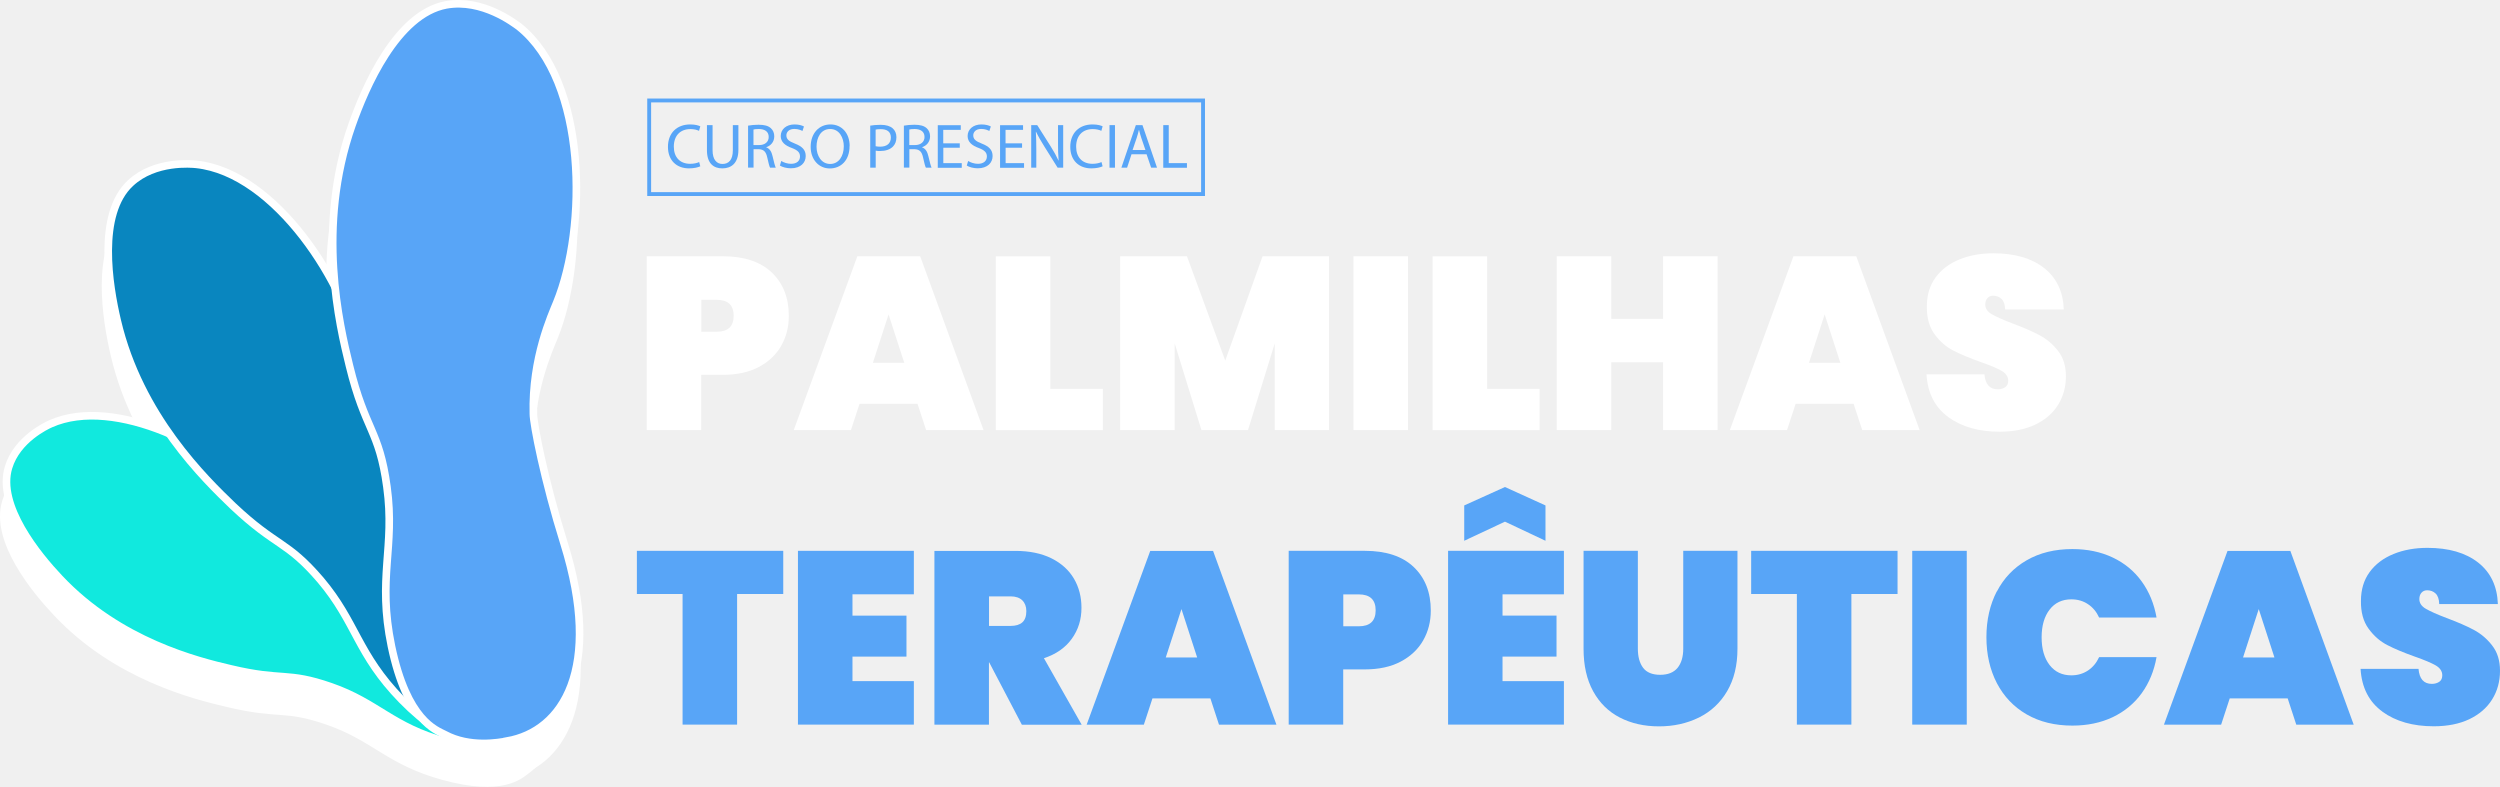
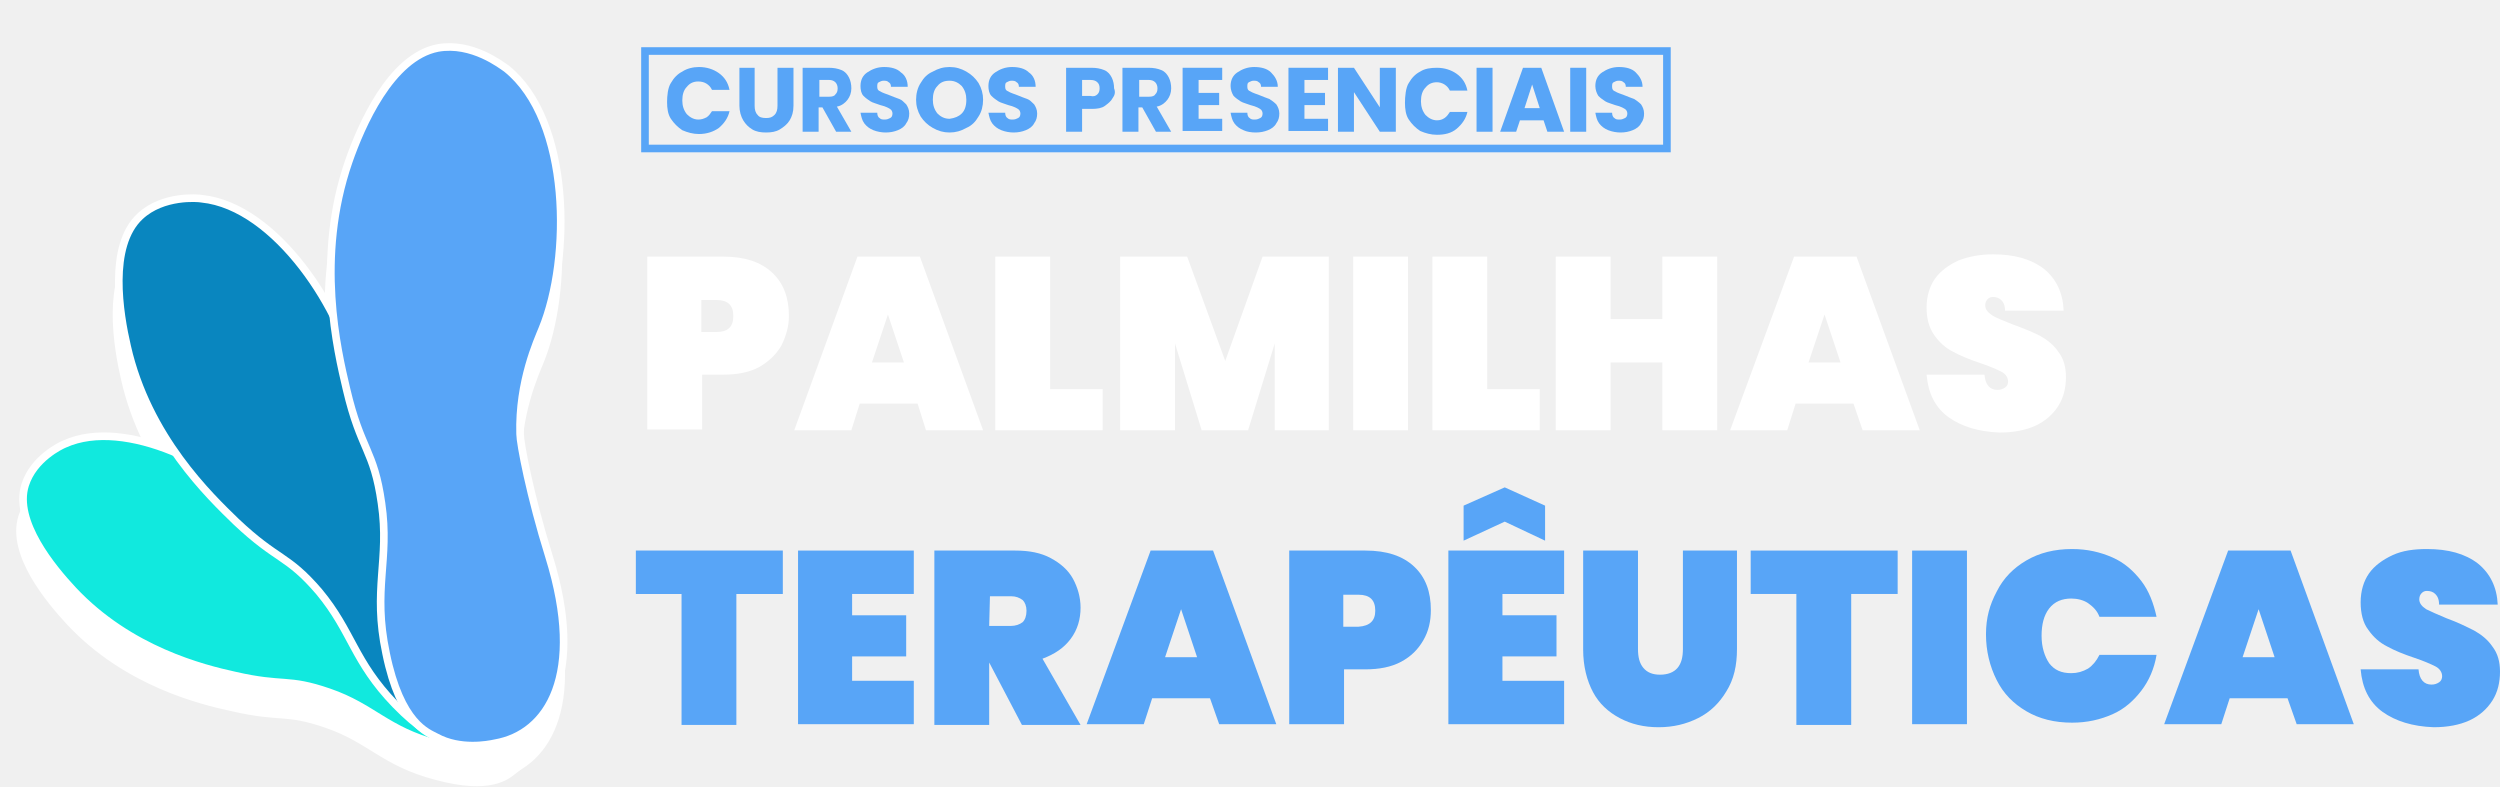
- <svg xmlns="http://www.w3.org/2000/svg" id="Layer_2" data-name="Layer 2" viewBox="0 0 328.28 103.32">
-   <defs>
-     <style>
-       .cls-1, .cls-2 {
-         fill: #fff;
-       }
- 
-       .cls-3 {
-         fill: #11e9de;
-       }
- 
-       .cls-3, .cls-4, .cls-5, .cls-2 {
-         stroke: #fff;
-         stroke-miterlimit: 10;
-       }
- 
-       .cls-6, .cls-5 {
-         fill: #58a5f7;
-       }
- 
-       .cls-4 {
-         fill: #0986bf;
-       }
-     </style>
-   </defs>
-   <g id="Layer_2-2" data-name="Layer 2">
+ <svg xmlns="http://www.w3.org/2000/svg" version="1.1" id="Layer_2_00000113343669170986248240000001221335897059313075_" x="0px" y="0px" viewBox="0 0 328.3 103.3" style="enable-background:new 0 0 328.3 103.3;" xml:space="preserve">
+   <style type="text/css">
+ 	.st0{fill:#FFFFFF;}
+ 	.st1{fill:#58A5F7;}
+ 	.st2{fill:#FFFFFF;stroke:#FFFFFF;stroke-miterlimit:10;}
+ 	.st3{fill:#11E9DE;stroke:#FFFFFF;stroke-miterlimit:10;}
+ 	.st4{fill:#0986BF;stroke:#FFFFFF;stroke-miterlimit:10;}
+ 	.st5{fill:#58A5F7;stroke:#FFFFFF;stroke-miterlimit:10;}
+ </style>
+   <g id="Layer_2-2">
    <g>
      <g>
-         <path class="cls-1" d="m102.59,45.4c-.67,1.17-1.65,2.1-2.95,2.79-1.3.69-2.88,1.03-4.72,1.03h-2.84v7.25h-7.16v-22.82h9.99c2.79,0,4.94.71,6.43,2.13,1.49,1.42,2.24,3.32,2.24,5.71,0,1.44-.33,2.75-1,3.92h.01Zm-6.25-3.93c0-1.4-.74-2.1-2.22-2.1h-2.03v4.19h2.03c1.48,0,2.22-.7,2.22-2.1h0Z" />
-         <path class="cls-1" d="m120.48,53.02h-7.61l-1.13,3.45h-7.51l8.35-22.82h8.25l8.32,22.82h-7.54s-1.13-3.45-1.13-3.45Zm-1.74-5.38l-2.06-6.35-2.06,6.35h4.13-.01Z" />
-         <path class="cls-1" d="m137.92,51.06h6.9v5.42h-14.06v-22.82h7.16v17.41h0Z" />
-         <path class="cls-1" d="m174.51,33.65v22.82h-7.12v-11.38l-3.51,11.38h-6.12l-3.51-11.38v11.38h-7.16v-22.82h8.77l5.03,13.7,4.9-13.7h8.74-.02Z" />
-         <path class="cls-1" d="m184.89,33.65v22.82h-7.16v-22.82h7.16Z" />
-         <path class="cls-1" d="m195.27,51.06h6.9v5.42h-14.05v-22.82h7.16v17.41h0Z" />
-         <path class="cls-1" d="m225.54,33.65v22.82h-7.16v-8.9h-6.8v8.9h-7.16v-22.82h7.16v8.22h6.8v-8.22h7.16Z" />
-         <path class="cls-1" d="m243.4,53.02h-7.61l-1.13,3.45h-7.51l8.35-22.82h8.25l8.32,22.82h-7.54l-1.13-3.45h0Zm-1.74-5.38l-2.06-6.35-2.06,6.35h4.13-.01Z" />
-         <path class="cls-1" d="m255.86,54.78c-1.77-1.28-2.74-3.15-2.89-5.63h7.61c.11,1.31.69,1.97,1.74,1.97.39,0,.71-.09.98-.27.27-.18.4-.47.4-.85,0-.54-.29-.97-.87-1.31-.58-.33-1.48-.71-2.71-1.14-1.46-.52-2.67-1.02-3.63-1.52-.96-.49-1.78-1.21-2.47-2.16s-1.02-2.16-1-3.64c0-1.48.38-2.75,1.14-3.79s1.81-1.83,3.13-2.37c1.32-.54,2.81-.81,4.46-.81,2.79,0,5.01.64,6.66,1.93,1.64,1.29,2.51,3.11,2.59,5.45h-7.7c-.02-.65-.18-1.11-.48-1.39s-.67-.42-1.1-.42c-.3,0-.55.1-.74.31-.19.2-.29.49-.29.85,0,.52.28.94.85,1.27s1.48.74,2.72,1.21c1.44.54,2.63,1.05,3.56,1.55.93.49,1.75,1.18,2.43,2.06.69.88,1.03,1.99,1.03,3.32,0,1.4-.34,2.65-1.03,3.76-.69,1.11-1.69,1.97-3,2.6-1.31.62-2.87.93-4.67.93-2.73,0-4.98-.64-6.75-1.92h.03Z" />
-         <path class="cls-6" d="m102.85,72.33v5.67h-6.06v17.15h-7.16v-17.15h-6v-5.67h19.22Z" />
-         <path class="cls-6" d="m111.94,78.04v2.8h7.09v5.38h-7.09v3.22h8.06v5.71h-15.22v-22.82h15.22v5.71h-8.06Z" />
-         <path class="cls-6" d="m134.18,95.16l-4.29-8.19h-.03v8.19h-7.16v-22.82h10.64c1.85,0,3.43.33,4.74.98,1.31.66,2.29,1.55,2.95,2.68s.98,2.4.98,3.82c0,1.53-.42,2.88-1.27,4.06s-2.07,2.03-3.66,2.55l4.96,8.74h-7.87,0Zm-4.32-12.97h2.84c.69,0,1.2-.16,1.55-.47.34-.31.52-.8.52-1.47,0-.6-.18-1.07-.53-1.42-.35-.34-.87-.52-1.53-.52h-2.84v3.87h-.01Z" />
-         <path class="cls-6" d="m158.94,91.71h-7.61l-1.13,3.45h-7.51l8.35-22.82h8.25l8.32,22.82h-7.54l-1.13-3.45h0Zm-1.74-5.38l-2.06-6.35-2.06,6.35h4.13-.01Z" />
-         <path class="cls-6" d="m186.89,84.08c-.67,1.17-1.65,2.1-2.95,2.79s-2.88,1.03-4.72,1.03h-2.84v7.25h-7.16v-22.82h9.99c2.79,0,4.94.71,6.43,2.13,1.49,1.42,2.24,3.32,2.24,5.71,0,1.44-.33,2.75-1,3.92h0Zm-6.25-3.93c0-1.4-.74-2.1-2.22-2.1h-2.03v4.19h2.03c1.48,0,2.22-.7,2.22-2.1h0Z" />
-         <path class="cls-6" d="m197.3,78.04v2.8h7.09v5.38h-7.09v3.22h8.06v5.71h-15.21v-22.82h15.21v5.71h-8.06Zm.32-9.54l-5.35,2.51v-4.64l5.35-2.42,5.32,2.42v4.64l-5.32-2.51Z" />
-         <path class="cls-6" d="m215.07,72.33v12.86c0,1.05.23,1.89.69,2.5s1.21.92,2.24.92,1.79-.31,2.29-.92c.49-.61.74-1.44.74-2.5v-12.86h7.12v12.86c0,2.17-.45,4.02-1.35,5.56-.9,1.54-2.14,2.69-3.71,3.47-1.57.77-3.32,1.16-5.25,1.16s-3.65-.39-5.14-1.16c-1.49-.77-2.66-1.92-3.5-3.45s-1.26-3.38-1.26-5.58v-12.86h7.13Z" />
-         <path class="cls-6" d="m249.17,72.33v5.67h-6.06v17.15h-7.16v-17.15h-6v-5.67h19.22Z" />
-         <path class="cls-6" d="m258.26,72.33v22.82h-7.16v-22.82h7.16Z" />
-         <path class="cls-6" d="m262.21,77.68c.91-1.76,2.22-3.13,3.92-4.11s3.7-1.47,6-1.47c1.98,0,3.74.37,5.3,1.11s2.83,1.79,3.8,3.14c.98,1.35,1.63,2.93,1.95,4.74h-7.54c-.34-.75-.83-1.34-1.47-1.76-.63-.42-1.36-.63-2.18-.63-1.2,0-2.16.45-2.85,1.35-.7.9-1.05,2.12-1.05,3.64s.35,2.74,1.05,3.64c.7.9,1.65,1.35,2.85,1.35.82,0,1.54-.21,2.18-.63.63-.42,1.12-1,1.47-1.76h7.54c-.32,1.81-.97,3.38-1.95,4.74-.98,1.35-2.25,2.4-3.8,3.14-1.56.74-3.33,1.11-5.3,1.11-2.3,0-4.3-.49-6-1.47s-3-2.35-3.92-4.11c-.91-1.76-1.37-3.77-1.37-6.03s.46-4.27,1.37-6.03v.04Z" />
-         <path class="cls-6" d="m300.4,91.71h-7.61l-1.13,3.45h-7.51l8.35-22.82h8.25l8.32,22.82h-7.54l-1.13-3.45Zm-1.74-5.38l-2.06-6.35-2.06,6.35h4.13-.01Z" />
-         <path class="cls-6" d="m312.86,93.46c-1.77-1.28-2.74-3.15-2.89-5.63h7.61c.11,1.31.69,1.97,1.74,1.97.39,0,.71-.09.98-.27.27-.18.4-.47.4-.85,0-.54-.29-.97-.87-1.31-.58-.33-1.48-.71-2.71-1.14-1.46-.52-2.67-1.02-3.63-1.52-.96-.49-1.78-1.21-2.47-2.16-.69-.95-1.02-2.16-1-3.64,0-1.48.38-2.75,1.14-3.79s1.81-1.83,3.13-2.37,2.81-.81,4.46-.81c2.79,0,5.01.64,6.66,1.93,1.64,1.29,2.51,3.11,2.59,5.45h-7.7c-.02-.65-.18-1.11-.48-1.39s-.67-.42-1.1-.42c-.3,0-.55.1-.74.31-.19.2-.29.49-.29.85,0,.52.28.94.85,1.27.57.33,1.48.74,2.72,1.21,1.44.54,2.63,1.05,3.56,1.55.93.49,1.75,1.18,2.43,2.06.69.88,1.03,1.99,1.03,3.32,0,1.4-.34,2.65-1.03,3.76s-1.69,1.97-3,2.6c-1.31.62-2.87.93-4.67.93-2.73,0-4.98-.64-6.75-1.92h.03Z" />
+         <path class="st0" d="M102.6,45.4c-0.7,1.2-1.7,2.1-2.9,2.8c-1.3,0.7-2.9,1-4.7,1h-2.8v7.2h-7.2V33.7h10c2.8,0,4.9,0.7,6.4,2.1     c1.5,1.4,2.2,3.3,2.2,5.7C103.6,42.9,103.2,44.2,102.6,45.4L102.6,45.4L102.6,45.4z M96.3,41.5c0-1.4-0.7-2.1-2.2-2.1h-2v4.2h2     C95.6,43.6,96.3,42.9,96.3,41.5L96.3,41.5L96.3,41.5z" />
+         <path class="st0" d="M120.5,53h-7.6l-1.1,3.5h-7.5l8.3-22.8h8.2l8.3,22.8h-7.5C121.6,56.5,120.5,53,120.5,53z M118.7,47.6     l-2.1-6.3l-2.1,6.3H118.7L118.7,47.6z" />
+         <path class="st0" d="M137.9,51.1h6.9v5.4h-14.1V33.7h7.2V51.1L137.9,51.1L137.9,51.1z" />
+         <path class="st0" d="M174.5,33.7v22.8h-7.1V45.1l-3.5,11.4h-6.1l-3.5-11.4v11.4h-7.2V33.7h8.8l5,13.7l4.9-13.7H174.5L174.5,33.7     L174.5,33.7z" />
+         <path class="st0" d="M184.9,33.7v22.8h-7.2V33.7H184.9z" />
+         <path class="st0" d="M195.3,51.1h6.9v5.4h-14.1V33.7h7.2L195.3,51.1L195.3,51.1L195.3,51.1z" />
+         <path class="st0" d="M225.5,33.7v22.8h-7.2v-8.9h-6.8v8.9h-7.2V33.7h7.2v8.2h6.8v-8.2H225.5z" />
+         <path class="st0" d="M243.4,53h-7.6l-1.1,3.5h-7.5l8.4-22.8h8.2l8.3,22.8h-7.5L243.4,53L243.4,53L243.4,53z M241.7,47.6l-2.1-6.3     l-2.1,6.3H241.7L241.7,47.6L241.7,47.6z" />
+         <path class="st0" d="M255.9,54.8c-1.8-1.3-2.7-3.2-2.9-5.6h7.6c0.1,1.3,0.7,2,1.7,2c0.4,0,0.7-0.1,1-0.3c0.3-0.2,0.4-0.5,0.4-0.8     c0-0.5-0.3-1-0.9-1.3c-0.6-0.3-1.5-0.7-2.7-1.1c-1.5-0.5-2.7-1-3.6-1.5c-1-0.5-1.8-1.2-2.5-2.2s-1-2.2-1-3.6     c0-1.5,0.4-2.8,1.1-3.8s1.8-1.8,3.1-2.4c1.3-0.5,2.8-0.8,4.5-0.8c2.8,0,5,0.6,6.7,1.9c1.6,1.3,2.5,3.1,2.6,5.5h-7.7     c0-0.7-0.2-1.1-0.5-1.4s-0.7-0.4-1.1-0.4c-0.3,0-0.5,0.1-0.7,0.3c-0.2,0.2-0.3,0.5-0.3,0.8c0,0.5,0.3,0.9,0.9,1.3     s1.5,0.7,2.7,1.2c1.4,0.5,2.6,1,3.6,1.5c0.9,0.5,1.8,1.2,2.4,2.1c0.7,0.9,1,2,1,3.3c0,1.4-0.3,2.7-1,3.8c-0.7,1.1-1.7,2-3,2.6     c-1.3,0.6-2.9,0.9-4.7,0.9C259.8,56.7,257.6,56,255.9,54.8L255.9,54.8L255.9,54.8z" />
+         <path class="st1" d="M102.8,72.3V78h-6.1v17.2h-7.2V78h-6v-5.7C83.6,72.3,102.9,72.3,102.8,72.3z" />
+         <path class="st1" d="M111.9,78v2.8h7.1v5.4h-7.1v3.2h8.1v5.7h-15.2V72.3H120V78H111.9z" />
+         <path class="st1" d="M134.2,95.2l-4.3-8.2h0v8.2h-7.2V72.3h10.6c1.9,0,3.4,0.3,4.7,1c1.3,0.7,2.3,1.6,2.9,2.7s1,2.4,1,3.8     c0,1.5-0.4,2.9-1.3,4.1s-2.1,2-3.7,2.6l5,8.7L134.2,95.2L134.2,95.2L134.2,95.2z M129.9,82.2h2.8c0.7,0,1.2-0.2,1.6-0.5     c0.3-0.3,0.5-0.8,0.5-1.5c0-0.6-0.2-1.1-0.5-1.4c-0.4-0.3-0.9-0.5-1.5-0.5h-2.8L129.9,82.2L129.9,82.2L129.9,82.2z" />
+         <path class="st1" d="M158.9,91.7h-7.6l-1.1,3.4h-7.5l8.4-22.8h8.2l8.3,22.8h-7.5L158.9,91.7L158.9,91.7L158.9,91.7z M157.2,86.3     l-2.1-6.3l-2.1,6.3H157.2L157.2,86.3L157.2,86.3z" />
+         <path class="st1" d="M186.9,84.1c-0.7,1.2-1.6,2.1-2.9,2.8s-2.9,1-4.7,1h-2.8v7.2h-7.2V72.3h10c2.8,0,4.9,0.7,6.4,2.1     c1.5,1.4,2.2,3.3,2.2,5.7C187.9,81.6,187.6,82.9,186.9,84.1L186.9,84.1L186.9,84.1z M180.6,80.2c0-1.4-0.7-2.1-2.2-2.1h-2v4.2h2     C179.9,82.2,180.6,81.5,180.6,80.2L180.6,80.2L180.6,80.2z" />
+         <path class="st1" d="M197.3,78v2.8h7.1v5.4h-7.1v3.2h8.1v5.7h-15.2V72.3h15.2V78H197.3z M197.6,68.5l-5.4,2.5v-4.6l5.4-2.4     l5.3,2.4V71L197.6,68.5z" />
+         <path class="st1" d="M215.1,72.3v12.9c0,1.1,0.2,1.9,0.7,2.5s1.2,0.9,2.2,0.9s1.8-0.3,2.3-0.9c0.5-0.6,0.7-1.4,0.7-2.5V72.3h7.1     v12.9c0,2.2-0.4,4-1.4,5.6c-0.9,1.5-2.1,2.7-3.7,3.5c-1.6,0.8-3.3,1.2-5.2,1.2s-3.6-0.4-5.1-1.2c-1.5-0.8-2.7-1.9-3.5-3.4     s-1.3-3.4-1.3-5.6V72.3H215.1z" />
+         <path class="st1" d="M249.2,72.3V78h-6.1v17.2h-7.2V78h-6v-5.7H249.2z" />
+         <path class="st1" d="M258.3,72.3v22.8h-7.2V72.3H258.3z" />
+         <path class="st1" d="M262.2,77.7c0.9-1.8,2.2-3.1,3.9-4.1s3.7-1.5,6-1.5c2,0,3.7,0.4,5.3,1.1s2.8,1.8,3.8,3.1     c1,1.3,1.6,2.9,2,4.7h-7.5c-0.3-0.8-0.8-1.3-1.5-1.8c-0.6-0.4-1.4-0.6-2.2-0.6c-1.2,0-2.2,0.4-2.9,1.3c-0.7,0.9-1,2.1-1,3.6     s0.4,2.7,1,3.6c0.7,0.9,1.6,1.3,2.9,1.3c0.8,0,1.5-0.2,2.2-0.6c0.6-0.4,1.1-1,1.5-1.8h7.5c-0.3,1.8-1,3.4-2,4.7     c-1,1.3-2.2,2.4-3.8,3.1c-1.6,0.7-3.3,1.1-5.3,1.1c-2.3,0-4.3-0.5-6-1.5s-3-2.3-3.9-4.1c-0.9-1.8-1.4-3.8-1.4-6     S261.3,79.4,262.2,77.7C262.2,77.6,262.2,77.7,262.2,77.7z" />
+         <path class="st1" d="M300.4,91.7h-7.6l-1.1,3.4h-7.5l8.4-22.8h8.2l8.3,22.8h-7.5L300.4,91.7z M298.7,86.3l-2.1-6.3l-2.1,6.3     H298.7L298.7,86.3z" />
+         <path class="st1" d="M312.9,93.5c-1.8-1.3-2.7-3.2-2.9-5.6h7.6c0.1,1.3,0.7,2,1.7,2c0.4,0,0.7-0.1,1-0.3c0.3-0.2,0.4-0.5,0.4-0.8     c0-0.5-0.3-1-0.9-1.3c-0.6-0.3-1.5-0.7-2.7-1.1c-1.5-0.5-2.7-1-3.6-1.5c-1-0.5-1.8-1.2-2.5-2.2c-0.7-0.9-1-2.2-1-3.6     c0-1.5,0.4-2.8,1.1-3.8s1.8-1.8,3.1-2.4s2.8-0.8,4.5-0.8c2.8,0,5,0.6,6.7,1.9c1.6,1.3,2.5,3.1,2.6,5.4h-7.7     c0-0.7-0.2-1.1-0.5-1.4s-0.7-0.4-1.1-0.4c-0.3,0-0.5,0.1-0.7,0.3c-0.2,0.2-0.3,0.5-0.3,0.8c0,0.5,0.3,0.9,0.9,1.3     c0.6,0.3,1.5,0.7,2.7,1.2c1.4,0.5,2.6,1.1,3.6,1.6c0.9,0.5,1.8,1.2,2.4,2.1c0.7,0.9,1,2,1,3.3c0,1.4-0.3,2.7-1,3.8s-1.7,2-3,2.6     c-1.3,0.6-2.9,0.9-4.7,0.9C316.8,95.4,314.6,94.7,312.9,93.5L312.9,93.5L312.9,93.5z" />
      </g>
-       <path class="cls-6" d="m158.23,25.74h-73.24v-12.8h73.24v12.8Zm-72.73-.51h72.22v-11.78h-72.22s0,11.78,0,11.78Z" />
+       <g>
+         <g>
+           <path class="st1" d="M88.1,10.9c0.4-0.7,0.9-1.2,1.5-1.5C90.2,9,91,8.8,91.8,8.8c1,0,1.9,0.3,2.6,0.8c0.7,0.5,1.2,1.2,1.4,2.2      h-2.3c-0.2-0.4-0.4-0.6-0.7-0.8c-0.3-0.2-0.7-0.3-1.1-0.3c-0.6,0-1.1,0.2-1.5,0.7c-0.4,0.4-0.6,1-0.6,1.8c0,0.7,0.2,1.3,0.6,1.8      c0.4,0.4,0.9,0.7,1.5,0.7c0.4,0,0.7-0.1,1.1-0.3c0.3-0.2,0.5-0.5,0.7-0.8h2.3c-0.2,0.9-0.7,1.6-1.4,2.2      c-0.7,0.5-1.6,0.8-2.6,0.8c-0.8,0-1.5-0.2-2.2-0.5c-0.6-0.4-1.1-0.9-1.5-1.5s-0.5-1.4-0.5-2.2S87.7,11.5,88.1,10.9z" />
+           <path class="st1" d="M99.1,8.9v5c0,0.5,0.1,0.9,0.4,1.2c0.2,0.3,0.6,0.4,1.1,0.4s0.8-0.1,1.1-0.4c0.3-0.3,0.4-0.7,0.4-1.2v-5      h2.1v5c0,0.8-0.2,1.4-0.5,1.9c-0.3,0.5-0.8,0.9-1.3,1.2s-1.1,0.4-1.8,0.4s-1.3-0.1-1.8-0.4c-0.5-0.3-0.9-0.7-1.2-1.2      c-0.3-0.5-0.5-1.2-0.5-1.9v-5H99.1z" />
+           <path class="st1" d="M109.8,17.3l-1.8-3.2h-0.5v3.2h-2.1V8.9h3.4c0.7,0,1.2,0.1,1.7,0.3c0.5,0.2,0.8,0.6,1,1      c0.2,0.4,0.3,0.9,0.3,1.4c0,0.6-0.2,1.1-0.5,1.5c-0.3,0.4-0.8,0.8-1.4,0.9l1.9,3.3H109.8z M107.6,12.7h1.3      c0.4,0,0.7-0.1,0.8-0.3c0.2-0.2,0.3-0.4,0.3-0.8c0-0.3-0.1-0.6-0.3-0.8s-0.5-0.3-0.8-0.3h-1.3V12.7z" />
+           <path class="st1" d="M114.7,17.1c-0.5-0.2-0.9-0.5-1.2-0.9s-0.4-0.9-0.5-1.4h2.2c0,0.3,0.1,0.6,0.3,0.7c0.2,0.2,0.4,0.2,0.7,0.2      c0.3,0,0.5-0.1,0.7-0.2c0.2-0.1,0.3-0.3,0.3-0.6c0-0.2-0.1-0.4-0.2-0.5c-0.1-0.1-0.3-0.2-0.5-0.3c-0.2-0.1-0.5-0.2-0.9-0.3      c-0.5-0.2-1-0.3-1.3-0.5c-0.3-0.2-0.6-0.4-0.9-0.7s-0.4-0.8-0.4-1.3c0-0.8,0.3-1.4,0.9-1.8s1.3-0.7,2.2-0.7      c0.9,0,1.7,0.2,2.2,0.7c0.6,0.4,0.9,1.1,0.9,1.9h-2.2c0-0.3-0.1-0.5-0.3-0.6c-0.2-0.2-0.4-0.2-0.7-0.2c-0.2,0-0.4,0.1-0.6,0.2      c-0.2,0.1-0.2,0.3-0.2,0.6c0,0.3,0.1,0.5,0.4,0.6c0.3,0.2,0.7,0.3,1.2,0.5c0.5,0.2,1,0.4,1.3,0.5s0.6,0.4,0.9,0.7      c0.2,0.3,0.4,0.7,0.4,1.2c0,0.5-0.1,0.9-0.4,1.3c-0.2,0.4-0.6,0.7-1.1,0.9c-0.5,0.2-1,0.3-1.6,0.3      C115.8,17.4,115.2,17.3,114.7,17.1z" />
+           <path class="st1" d="M122.5,16.8c-0.7-0.4-1.2-0.9-1.6-1.5c-0.4-0.7-0.6-1.4-0.6-2.2c0-0.8,0.2-1.6,0.6-2.2      c0.4-0.7,0.9-1.2,1.6-1.5c0.7-0.4,1.4-0.6,2.2-0.6s1.5,0.2,2.2,0.6c0.7,0.4,1.2,0.9,1.6,1.5c0.4,0.7,0.6,1.4,0.6,2.2      c0,0.8-0.2,1.6-0.6,2.2c-0.4,0.7-0.9,1.2-1.6,1.5c-0.7,0.4-1.4,0.6-2.2,0.6S123.2,17.2,122.5,16.8z M126.3,14.9      c0.4-0.4,0.6-1,0.6-1.8c0-0.7-0.2-1.3-0.6-1.8c-0.4-0.4-0.9-0.7-1.6-0.7c-0.7,0-1.2,0.2-1.6,0.7c-0.4,0.4-0.6,1-0.6,1.8      c0,0.7,0.2,1.3,0.6,1.8c0.4,0.4,0.9,0.7,1.6,0.7C125.4,15.5,125.9,15.3,126.3,14.9z" />
+           <path class="st1" d="M131.5,17.1c-0.5-0.2-0.9-0.5-1.2-0.9s-0.4-0.9-0.5-1.4h2.2c0,0.3,0.1,0.6,0.3,0.7c0.2,0.2,0.4,0.2,0.7,0.2      c0.3,0,0.5-0.1,0.7-0.2c0.2-0.1,0.3-0.3,0.3-0.6c0-0.2-0.1-0.4-0.2-0.5c-0.1-0.1-0.3-0.2-0.5-0.3c-0.2-0.1-0.5-0.2-0.9-0.3      c-0.5-0.2-1-0.3-1.3-0.5c-0.3-0.2-0.6-0.4-0.9-0.7s-0.4-0.8-0.4-1.3c0-0.8,0.3-1.4,0.9-1.8s1.3-0.7,2.2-0.7      c0.9,0,1.7,0.2,2.2,0.7c0.6,0.4,0.9,1.1,0.9,1.9h-2.2c0-0.3-0.1-0.5-0.3-0.6c-0.2-0.2-0.4-0.2-0.7-0.2c-0.2,0-0.4,0.1-0.6,0.2      c-0.2,0.1-0.2,0.3-0.2,0.6c0,0.3,0.1,0.5,0.4,0.6c0.3,0.2,0.7,0.3,1.2,0.5c0.5,0.2,1,0.4,1.3,0.5s0.6,0.4,0.9,0.7      c0.2,0.3,0.4,0.7,0.4,1.2c0,0.5-0.1,0.9-0.4,1.3c-0.2,0.4-0.6,0.7-1.1,0.9c-0.5,0.2-1,0.3-1.6,0.3      C132.6,17.4,132,17.3,131.5,17.1z" />
+           <path class="st1" d="M146.1,12.9c-0.2,0.4-0.6,0.7-1,1s-1,0.4-1.7,0.4h-1.3v3h-2.1V8.9h3.3c0.7,0,1.2,0.1,1.7,0.3      c0.5,0.2,0.8,0.6,1,1c0.2,0.4,0.3,0.9,0.3,1.4C146.5,12.1,146.4,12.5,146.1,12.9z M144.1,12.4c0.2-0.2,0.3-0.4,0.3-0.8      s-0.1-0.6-0.3-0.8c-0.2-0.2-0.5-0.3-0.9-0.3h-1.1v2.1h1.1C143.6,12.7,143.9,12.6,144.1,12.4z" />
+           <path class="st1" d="M151.8,17.3l-1.8-3.2h-0.5v3.2h-2.1V8.9h3.4c0.7,0,1.2,0.1,1.7,0.3c0.5,0.2,0.8,0.6,1,1      c0.2,0.4,0.3,0.9,0.3,1.4c0,0.6-0.2,1.1-0.5,1.5c-0.3,0.4-0.8,0.8-1.4,0.9l1.9,3.3H151.8z M149.6,12.7h1.3      c0.4,0,0.7-0.1,0.8-0.3c0.2-0.2,0.3-0.4,0.3-0.8c0-0.3-0.1-0.6-0.3-0.8s-0.5-0.3-0.8-0.3h-1.3V12.7z" />
+           <path class="st1" d="M157.4,10.5v1.7h2.7v1.6h-2.7v1.8h3.1v1.6h-5.2V8.9h5.2v1.6H157.4z" />
+           <path class="st1" d="M163.3,17.1c-0.5-0.2-0.9-0.5-1.2-0.9s-0.4-0.9-0.5-1.4h2.2c0,0.3,0.1,0.6,0.3,0.7c0.2,0.2,0.4,0.2,0.7,0.2      c0.3,0,0.5-0.1,0.7-0.2c0.2-0.1,0.3-0.3,0.3-0.6c0-0.2-0.1-0.4-0.2-0.5c-0.1-0.1-0.3-0.2-0.5-0.3c-0.2-0.1-0.5-0.2-0.9-0.3      c-0.5-0.2-1-0.3-1.3-0.5s-0.6-0.4-0.9-0.7c-0.2-0.3-0.4-0.8-0.4-1.3c0-0.8,0.3-1.4,0.9-1.8s1.3-0.7,2.2-0.7      c0.9,0,1.7,0.2,2.2,0.7s0.9,1.1,0.9,1.9h-2.2c0-0.3-0.1-0.5-0.3-0.6c-0.2-0.2-0.4-0.2-0.7-0.2c-0.2,0-0.4,0.1-0.6,0.2      c-0.2,0.1-0.2,0.3-0.2,0.6c0,0.3,0.1,0.5,0.4,0.6c0.3,0.2,0.7,0.3,1.2,0.5c0.5,0.2,1,0.4,1.3,0.5c0.3,0.2,0.6,0.4,0.9,0.7      c0.2,0.3,0.4,0.7,0.4,1.2c0,0.5-0.1,0.9-0.4,1.3c-0.2,0.4-0.6,0.7-1.1,0.9c-0.5,0.2-1,0.3-1.6,0.3      C164.3,17.4,163.7,17.3,163.3,17.1z" />
+           <path class="st1" d="M171.3,10.5v1.7h2.7v1.6h-2.7v1.8h3.1v1.6h-5.2V8.9h5.2v1.6H171.3z" />
+           <path class="st1" d="M183.3,17.3h-2.1l-3.4-5.2v5.2h-2.1V8.9h2.1l3.4,5.2V8.9h2.1V17.3z" />
+           <path class="st1" d="M185,10.9c0.4-0.7,0.9-1.2,1.5-1.5c0.6-0.4,1.4-0.5,2.2-0.5c1,0,1.9,0.3,2.6,0.8s1.2,1.2,1.4,2.2h-2.3      c-0.2-0.4-0.4-0.6-0.7-0.8c-0.3-0.2-0.7-0.3-1-0.3c-0.6,0-1.1,0.2-1.5,0.7c-0.4,0.4-0.6,1-0.6,1.8c0,0.7,0.2,1.3,0.6,1.8      c0.4,0.4,0.9,0.7,1.5,0.7c0.4,0,0.7-0.1,1-0.3c0.3-0.2,0.5-0.5,0.7-0.8h2.3c-0.2,0.9-0.7,1.6-1.4,2.2s-1.6,0.8-2.6,0.8      c-0.8,0-1.5-0.2-2.2-0.5c-0.6-0.4-1.1-0.9-1.5-1.5c-0.4-0.6-0.5-1.4-0.5-2.2S184.6,11.5,185,10.9z" />
+           <path class="st1" d="M196,8.9v8.4h-2.1V8.9H196z" />
+           <path class="st1" d="M202.7,15.8h-3.1l-0.5,1.5h-2.1l3-8.4h2.4l3,8.4h-2.2L202.7,15.8z M202.2,14.2l-1-3.1l-1,3.1H202.2z" />
+           <path class="st1" d="M208.3,8.9v8.4h-2.1V8.9H208.3z" />
+           <path class="st1" d="M211.2,17.1c-0.5-0.2-0.9-0.5-1.2-0.9s-0.4-0.9-0.5-1.4h2.2c0,0.3,0.1,0.6,0.3,0.7c0.2,0.2,0.4,0.2,0.7,0.2      c0.3,0,0.5-0.1,0.7-0.2c0.2-0.1,0.3-0.3,0.3-0.6c0-0.2-0.1-0.4-0.2-0.5c-0.1-0.1-0.3-0.2-0.5-0.3c-0.2-0.1-0.5-0.2-0.9-0.3      c-0.5-0.2-1-0.3-1.3-0.5s-0.6-0.4-0.9-0.7c-0.2-0.3-0.4-0.8-0.4-1.3c0-0.8,0.3-1.4,0.9-1.8s1.3-0.7,2.2-0.7      c0.9,0,1.7,0.2,2.2,0.7s0.9,1.1,0.9,1.9h-2.2c0-0.3-0.1-0.5-0.3-0.6c-0.2-0.2-0.4-0.2-0.7-0.2c-0.2,0-0.4,0.1-0.6,0.2      c-0.2,0.1-0.2,0.3-0.2,0.6c0,0.3,0.1,0.5,0.4,0.6c0.3,0.2,0.7,0.3,1.2,0.5c0.5,0.2,1,0.4,1.3,0.5c0.3,0.2,0.6,0.4,0.9,0.7      c0.2,0.3,0.4,0.7,0.4,1.2c0,0.5-0.1,0.9-0.4,1.3c-0.2,0.4-0.6,0.7-1.1,0.9c-0.5,0.2-1,0.3-1.6,0.3      C212.3,17.4,211.7,17.3,211.2,17.1z" />
+         </g>
+         <g>
+           <path class="st1" d="M219.3,20H84.2V6.2h135.2V20z M85.2,19h133.2V7.2H85.2V19z" />
+         </g>
+       </g>
    </g>
    <g>
      <g>
        <g id="frente">
-           <path class="cls-2" d="m72.69,95.64c-.24.72-1.18,3.82-3.62,5.55-.83.6-3.09,2.87-10.84.74-7.15-1.95-9.01-5.1-15.15-7.23-5.78-2.01-6.26-.7-13.17-2.35-4.29-1-14.6-3.54-22.43-11.86-2.87-3.03-8.24-9.57-6.71-14.58,1.12-3.7,4.99-5.49,5.53-5.73,8.45-3.77,22.17,3.28,27.73,9.77.9,1.07,4,5,9.31,7.54.95.47,6.68,2.19,13.65,3.36,13.53,2.35,17.48,9.13,15.7,14.8h0Z" />
+           <path class="st2" d="M70.8,96c-0.2,0.7-1.1,3.6-3.4,5.2c-0.8,0.6-2.9,2.7-10.2,0.7c-6.8-1.8-8.5-4.8-14.3-6.8      c-5.5-1.9-5.9-0.7-12.4-2.2C26.3,92,16.6,89.6,9.2,81.7c-2.7-2.9-7.8-9-6.3-13.8c1.1-3.5,4.7-5.2,5.2-5.4      c8-3.6,20.9,3.1,26.2,9.2c0.8,1,3.8,4.7,8.8,7.1c0.9,0.4,6.3,2.1,12.9,3.2C68.7,84.3,72.5,90.7,70.8,96L70.8,96L70.8,96z" />
        </g>
        <g id="frente-2">
-           <path class="cls-2" d="m70.08,98.51c-.65.54-3.33,3.05-6.66,3.35-1.13.06-4.64,1.08-11.03-5.46-5.85-6-5.92-10.11-10.64-15.7-4.48-5.23-5.73-4.28-11.52-9.74-3.58-3.45-12.24-11.77-15.19-24.33-1.08-4.58-2.65-13.99,1.75-18.06,3.21-2.99,8.04-2.52,8.63-2.46,10.43,1.11,19.82,15.8,21.51,25.27.3,1.55,1.09,7.15,4.8,12.68.66.95,5.26,5.89,11.4,11.05,11.94,9.92,11.96,18.8,6.97,23.4h-.02Z" />
+           <path class="st2" d="M68.3,98.8c-0.6,0.5-3.1,2.9-6.3,3.2c-1.1,0.1-4.4,1-10.4-5.2c-5.5-5.7-5.6-9.5-10-14.8      c-4.2-4.9-5.4-4-10.9-9.2c-3.4-3.3-11.6-11.1-14.3-23c-1-4.3-2.5-13.2,1.7-17.1c3-2.8,7.6-2.4,8.1-2.3      c9.8,1,18.7,14.9,20.3,23.9c0.3,1.5,1,6.8,4.5,12c0.6,0.9,5,5.6,10.8,10.4C73,86,73,94.4,68.3,98.8      C68.3,98.8,68.3,98.8,68.3,98.8z" />
        </g>
        <g id="frente-3">
-           <path class="cls-2" d="m66.21,101.85c-.95.18-4.88.91-8.16-.87-1.13-.59-4.95-1.78-7-11.6-1.87-9.05.51-12.87-.59-20.91-1.03-7.56-2.82-7.32-4.92-15.9-1.32-5.36-4.39-18.22.34-31.64,1.72-4.89,5.86-14.55,12.36-15.76,4.76-.85,8.94,2.42,9.54,2.84,9.01,7.19,9,26.43,4.97,36.27-.65,1.61-3.26,7.28-3.06,14.6,0,1.31,1.39,8.58,4.03,17.03,5.1,16.37-.12,24.66-7.51,25.93h0Z" />
+           <path class="st2" d="M64.7,101.9c-0.9,0.2-4.6,0.9-7.7-0.8c-1.1-0.6-4.7-1.7-6.6-11c-1.8-8.5,0.5-12.2-0.6-19.7      c-1-7.1-2.7-6.9-4.6-15c-1.2-5.1-4.1-17.2,0.3-29.9c1.6-4.6,5.5-13.7,11.7-14.9c4.5-0.8,8.4,2.3,9,2.7c8.5,6.8,8.5,25,4.7,34.2      c-0.6,1.5-3.1,6.9-2.9,13.8c0,1.2,1.3,8.1,3.8,16.1C76.6,92.9,71.6,100.7,64.7,101.9L64.7,101.9L64.7,101.9z" />
        </g>
      </g>
      <g>
-         <g id="frente-2-2" data-name="frente-2">
-           <path class="cls-3" d="m73.04,91.11c-.24.72-1.18,3.82-3.62,5.55-.83.6-3.09,2.87-10.84.74-7.15-1.95-9.01-5.1-15.15-7.23-5.78-2.01-6.26-.7-13.17-2.35-4.29-1-14.6-3.54-22.43-11.86-2.87-3.03-8.24-9.57-6.71-14.58,1.12-3.7,4.99-5.49,5.53-5.73,8.45-3.77,22.17,3.28,27.73,9.77.9,1.07,4,5,9.31,7.54.95.47,6.68,2.19,13.65,3.36,13.53,2.35,17.48,9.13,15.7,14.8h0Z" />
+         <g id="frente-2-2">
+           <path class="st3" d="M71.1,91.8c-0.2,0.7-1.1,3.6-3.4,5.2c-0.8,0.6-2.9,2.7-10.2,0.7c-6.8-1.8-8.5-4.8-14.3-6.8      c-5.5-1.9-5.9-0.7-12.4-2.2c-4.1-0.9-13.8-3.3-21.2-11.2c-2.7-2.9-7.8-9-6.3-13.8c1.1-3.5,4.7-5.2,5.2-5.4      c8-3.6,20.9,3.1,26.2,9.2c0.8,1,3.8,4.7,8.8,7.1c0.9,0.4,6.3,2.1,12.9,3.2C69.1,80,72.8,86.4,71.1,91.8L71.1,91.8L71.1,91.8z" />
        </g>
-         <g id="frente-2-2">
-           <path class="cls-4" d="m70.43,93.98c-.65.54-3.33,3.05-6.66,3.35-1.13.06-4.64,1.08-11.03-5.46-5.85-6-5.92-10.11-10.64-15.7-4.48-5.23-5.73-4.28-11.52-9.74-3.58-3.45-12.24-11.77-15.19-24.33-1.08-4.58-2.65-13.99,1.75-18.06,3.21-2.99,8.04-2.52,8.63-2.46,10.43,1.11,19.82,15.8,21.51,25.27.3,1.55,1.09,7.15,4.8,12.68.66.95,5.26,5.89,11.4,11.05,11.94,9.92,11.96,18.8,6.97,23.4h-.02Z" />
+         <g id="frente-2-2_00000131364844232868788460000016446710329321154231_">
+           <path class="st4" d="M68.6,94.5c-0.6,0.5-3.1,2.9-6.3,3.2c-1.1,0.1-4.4,1-10.4-5.2c-5.5-5.7-5.6-9.5-10-14.8      c-4.2-4.9-5.4-4-10.9-9.2c-3.4-3.3-11.6-11.1-14.3-23c-1-4.3-2.5-13.2,1.7-17.1c3-2.8,7.6-2.4,8.1-2.3      c9.8,1,18.7,14.9,20.3,23.9c0.3,1.5,1,6.8,4.5,12c0.6,0.9,5,5.6,10.8,10.4C73.3,81.7,73.4,90.1,68.6,94.5      C68.7,94.5,68.6,94.5,68.6,94.5z" />
        </g>
        <g id="frente-3-2">
-           <path class="cls-5" d="m66.56,97.32c-.95.18-4.88.91-8.16-.87-1.13-.59-4.95-1.78-7-11.6-1.87-9.05.51-12.87-.59-20.91-1.03-7.56-2.82-7.32-4.92-15.9-1.32-5.36-4.39-18.22.34-31.64,1.72-4.89,5.86-14.55,12.36-15.76,4.76-.85,8.94,2.42,9.54,2.84,9.01,7.19,9,26.43,4.97,36.27-.65,1.61-3.26,7.28-3.06,14.6,0,1.31,1.39,8.58,4.03,17.03,5.1,16.37-.12,24.66-7.51,25.93h0Z" />
+           <path class="st5" d="M65,97.6c-0.9,0.2-4.6,0.9-7.7-0.8c-1.1-0.6-4.7-1.7-6.6-11c-1.8-8.5,0.5-12.2-0.6-19.7      c-1-7.1-2.7-6.9-4.6-15c-1.2-5.1-4.1-17.2,0.3-29.9c1.6-4.6,5.5-13.7,11.7-14.9c4.5-0.8,8.4,2.3,9,2.7c8.5,6.8,8.5,25,4.7,34.2      c-0.6,1.5-3.1,6.9-2.9,13.8c0,1.2,1.3,8.1,3.8,16.1C76.9,88.6,72,96.4,65,97.6L65,97.6L65,97.6z" />
        </g>
      </g>
    </g>
-     <g>
-       <path class="cls-6" d="m91.95,21.84c-.27.13-.8.27-1.48.27-1.58,0-2.76-1-2.76-2.83s1.19-2.94,2.92-2.94c.7,0,1.14.15,1.33.25l-.17.59c-.27-.13-.66-.23-1.13-.23-1.31,0-2.18.84-2.18,2.31,0,1.37.79,2.25,2.15,2.25.44,0,.89-.09,1.18-.23l.15.57Z" />
-       <path class="cls-6" d="m93.57,16.43v3.31c0,1.25.56,1.79,1.3,1.79.83,0,1.36-.55,1.36-1.79v-3.31h.73v3.26c0,1.72-.91,2.42-2.12,2.42-1.15,0-2.01-.66-2.01-2.39v-3.29h.73Z" />
-       <path class="cls-6" d="m98.22,16.5c.37-.07.89-.12,1.39-.12.77,0,1.27.14,1.62.46.28.25.44.63.44,1.06,0,.74-.46,1.23-1.05,1.43v.02c.43.15.69.55.82,1.13.18.78.32,1.32.43,1.54h-.75c-.09-.16-.22-.64-.37-1.34-.17-.77-.46-1.06-1.12-1.09h-.68v2.42h-.72v-5.52Zm.72,2.55h.74c.77,0,1.26-.42,1.26-1.06,0-.72-.52-1.04-1.29-1.05-.35,0-.6.03-.71.07v2.04Z" />
-       <path class="cls-6" d="m102.59,21.14c.32.2.8.37,1.29.37.74,0,1.17-.39,1.17-.96,0-.52-.3-.82-1.05-1.11-.91-.32-1.48-.8-1.48-1.58,0-.87.72-1.52,1.81-1.52.57,0,.99.13,1.24.27l-.2.59c-.18-.1-.56-.27-1.06-.27-.76,0-1.05.46-1.05.84,0,.52.34.78,1.11,1.08.95.37,1.43.82,1.43,1.64,0,.86-.64,1.61-1.96,1.61-.54,0-1.13-.16-1.43-.36l.18-.61Z" />
-       <path class="cls-6" d="m111.56,19.17c0,1.93-1.17,2.95-2.6,2.95s-2.51-1.15-2.51-2.84c0-1.78,1.1-2.94,2.6-2.94s2.52,1.17,2.52,2.83Zm-4.34.09c0,1.2.65,2.27,1.79,2.27s1.79-1.05,1.79-2.32c0-1.11-.58-2.27-1.79-2.27s-1.79,1.1-1.79,2.33Z" />
-       <path class="cls-6" d="m114.26,16.5c.35-.06.8-.11,1.39-.11.71,0,1.24.17,1.57.46.31.27.49.67.49,1.17s-.15.9-.43,1.2c-.38.41-1,.61-1.71.61-.22,0-.42,0-.58-.05v2.24h-.72v-5.53Zm.72,2.7c.16.04.36.06.6.06.87,0,1.4-.42,1.4-1.2s-.52-1.1-1.32-1.1c-.32,0-.56.02-.68.06v2.17Z" />
-       <path class="cls-6" d="m118.68,16.5c.37-.07.89-.12,1.39-.12.77,0,1.27.14,1.62.46.28.25.44.63.44,1.06,0,.74-.46,1.23-1.05,1.43v.02c.43.15.69.55.82,1.13.18.78.32,1.32.43,1.54h-.75c-.09-.16-.22-.64-.37-1.34-.17-.77-.46-1.06-1.12-1.09h-.68v2.42h-.72v-5.52Zm.72,2.55h.74c.77,0,1.26-.42,1.26-1.06,0-.72-.52-1.04-1.29-1.05-.35,0-.6.03-.71.07v2.04Z" />
-       <path class="cls-6" d="m126.04,19.4h-2.17v2.02h2.42v.61h-3.15v-5.59h3.02v.61h-2.3v1.77h2.17v.6Z" />
-       <path class="cls-6" d="m127.13,21.14c.32.2.8.37,1.29.37.74,0,1.17-.39,1.17-.96,0-.52-.3-.82-1.05-1.11-.91-.32-1.48-.8-1.48-1.58,0-.87.72-1.52,1.81-1.52.57,0,.99.13,1.24.27l-.2.59c-.18-.1-.56-.27-1.06-.27-.76,0-1.05.46-1.05.84,0,.52.34.78,1.11,1.08.95.37,1.43.82,1.43,1.64,0,.86-.64,1.61-1.96,1.61-.54,0-1.13-.16-1.43-.36l.18-.61Z" />
-       <path class="cls-6" d="m134.22,19.4h-2.17v2.02h2.42v.61h-3.15v-5.59h3.02v.61h-2.3v1.77h2.17v.6Z" />
-       <path class="cls-6" d="m135.41,22.02v-5.59h.79l1.79,2.83c.42.66.74,1.25,1,1.82h.02c-.07-.76-.08-1.44-.08-2.31v-2.34h.68v5.59h-.73l-1.78-2.84c-.39-.62-.76-1.26-1.05-1.87h-.03c.04.71.06,1.39.06,2.32v2.39h-.68Z" />
-       <path class="cls-6" d="m144.78,21.84c-.27.13-.8.27-1.48.27-1.58,0-2.76-1-2.76-2.83s1.19-2.94,2.92-2.94c.7,0,1.14.15,1.33.25l-.17.59c-.27-.13-.66-.23-1.13-.23-1.31,0-2.18.84-2.18,2.31,0,1.37.79,2.25,2.15,2.25.44,0,.89-.09,1.18-.23l.15.57Z" />
-       <path class="cls-6" d="m146.41,16.43v5.59h-.72v-5.59h.72Z" />
-       <path class="cls-6" d="m148.58,20.26l-.58,1.76h-.75l1.9-5.59h.87l1.91,5.59h-.77l-.6-1.76h-1.98Zm1.83-.56l-.55-1.61c-.12-.37-.21-.7-.29-1.02h-.02c-.08.33-.17.67-.28,1.01l-.55,1.62h1.68Z" />
-       <path class="cls-6" d="m152.75,16.43h.72v4.99h2.39v.61h-3.11v-5.59Z" />
-     </g>
  </g>
</svg>
